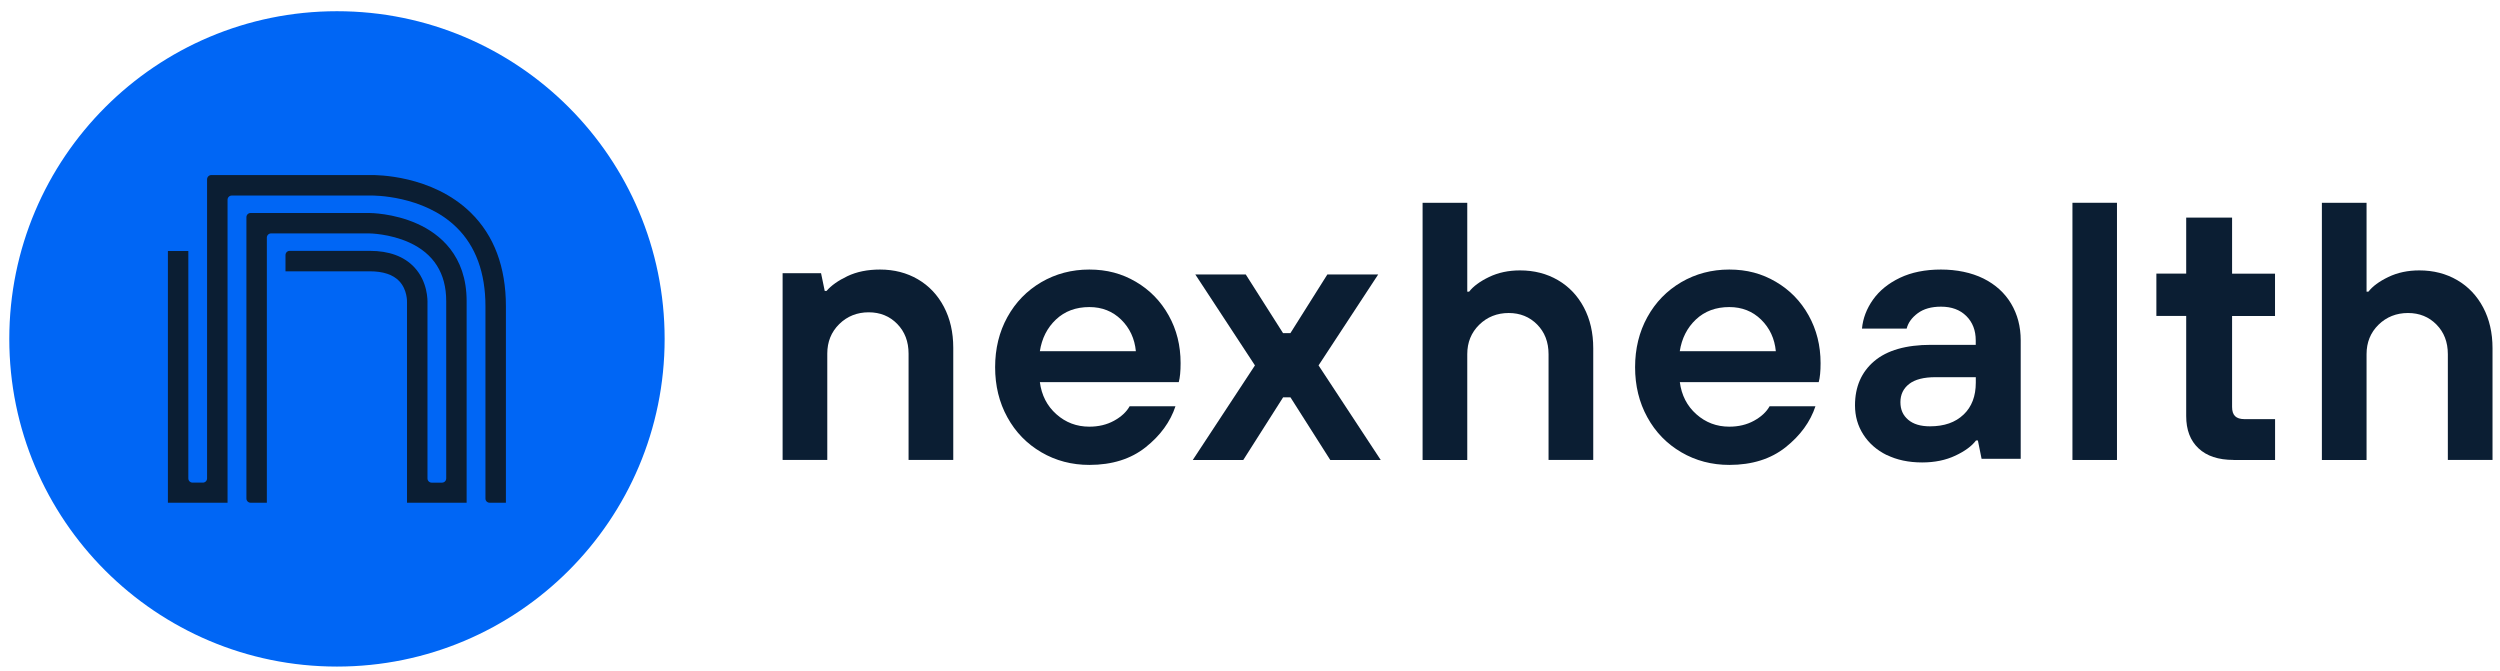
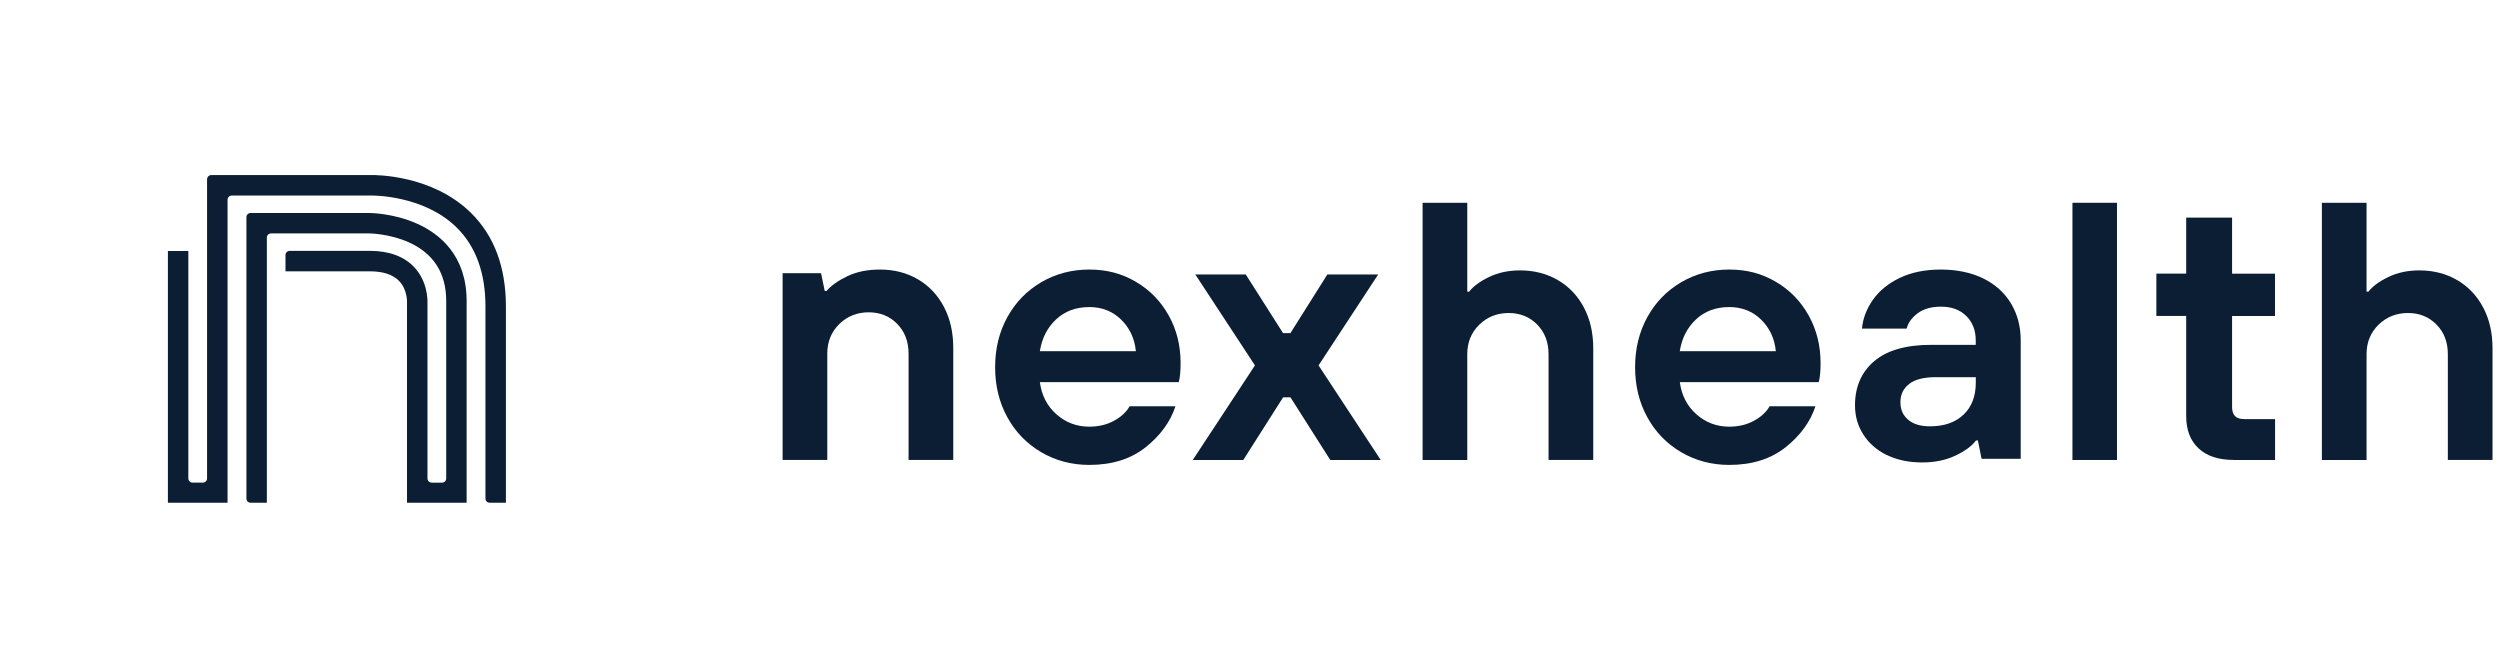
<svg xmlns="http://www.w3.org/2000/svg" fill="none" height="37" viewBox="0 0 138 37" width="138">
  <g clip-path="url(#clip0_233_6181)">
-     <path d="M18.601 36.795C28.59 36.795 36.688 28.697 36.688 18.707C36.688 8.717 28.59 0.619 18.601 0.619C8.611 0.619 0.513 8.717 0.513 18.707C0.513 28.697 8.611 36.795 18.601 36.795Z" fill="#0066F5" />
    <path d="M12.561 27.751H9.268V13.856H10.396V26.408C10.396 26.538 10.5 26.641 10.629 26.641H11.197C11.327 26.641 11.43 26.538 11.43 26.408V9.898C11.432 9.769 11.536 9.663 11.665 9.663H20.496C20.715 9.66 23.836 9.639 25.981 11.735C27.272 12.995 27.926 14.736 27.926 16.911V27.751H27.03C26.901 27.751 26.797 27.652 26.797 27.523V16.911C26.797 15.056 26.259 13.587 25.199 12.55C23.368 10.756 20.544 10.794 20.515 10.794H12.794C12.665 10.794 12.561 10.898 12.561 11.027V27.751Z" fill="#0B1E33" />
    <path d="M25.758 27.751H22.467V16.699C22.47 16.654 22.487 15.991 22.04 15.52C21.698 15.159 21.151 14.976 20.413 14.976H15.759V14.08C15.759 13.951 15.863 13.847 15.992 13.847H20.413C21.481 13.847 22.31 14.154 22.874 14.758C23.611 15.549 23.604 16.569 23.597 16.75V26.409C23.597 26.539 23.701 26.642 23.83 26.642H24.398C24.528 26.642 24.631 26.539 24.631 26.409V16.617C24.631 15.088 23.942 14.001 22.586 13.384C21.505 12.893 20.389 12.884 20.376 12.884H14.963C14.834 12.884 14.73 12.988 14.73 13.117V27.751H13.835C13.705 27.751 13.602 27.647 13.602 27.517V11.99C13.602 11.86 13.705 11.757 13.835 11.757H20.376C20.43 11.757 21.716 11.764 23.015 12.344C24.267 12.901 25.758 14.097 25.758 16.621V27.751Z" fill="#0B1E33" />
    <path d="M43.2 25.39V15.08H45.322L45.525 16.059H45.626C45.881 15.762 46.265 15.489 46.778 15.244C47.291 15 47.89 14.879 48.578 14.879C49.358 14.879 50.055 15.059 50.669 15.418C51.284 15.777 51.76 16.285 52.103 16.935C52.447 17.589 52.62 18.341 52.62 19.196V25.39H50.153V19.521C50.153 18.855 49.944 18.307 49.527 17.88C49.109 17.453 48.584 17.239 47.951 17.239C47.319 17.239 46.763 17.456 46.324 17.892C45.884 18.326 45.666 18.871 45.666 19.521V25.39H43.2Z" fill="#0B1E33" />
    <path d="M57.48 24.963C56.683 24.499 56.059 23.857 55.607 23.035C55.155 22.216 54.931 21.294 54.931 20.27C54.931 19.245 55.155 18.323 55.607 17.504C56.059 16.685 56.683 16.044 57.48 15.576C58.276 15.113 59.158 14.879 60.13 14.879C61.101 14.879 61.931 15.103 62.7 15.555C63.469 16.006 64.071 16.623 64.511 17.411C64.951 18.196 65.169 19.074 65.169 20.045C65.169 20.497 65.135 20.846 65.068 21.092H57.4C57.495 21.817 57.796 22.406 58.31 22.864C58.823 23.322 59.429 23.552 60.13 23.552C60.643 23.552 61.098 23.443 61.495 23.225C61.892 23.007 62.181 22.739 62.356 22.425H64.886C64.603 23.284 64.053 24.041 63.238 24.689C62.423 25.336 61.387 25.663 60.133 25.663C59.161 25.663 58.279 25.43 57.483 24.966L57.48 24.963ZM62.7 19.388C62.633 18.691 62.362 18.111 61.892 17.647C61.418 17.183 60.834 16.95 60.133 16.95C59.392 16.95 58.777 17.177 58.291 17.635C57.805 18.093 57.51 18.678 57.4 19.388H62.7Z" fill="#0B1E33" />
    <path d="M68.626 25.391H65.841L69.273 20.17L65.982 15.152H68.767L70.825 18.39H71.23L73.269 15.152H76.075L72.784 20.17L76.216 25.391H73.431L71.233 21.932H70.828L68.629 25.391H68.626Z" fill="#0B1E33" />
    <path d="M78.527 25.391V11.193H80.993V16.1H81.095C81.325 15.805 81.691 15.533 82.197 15.29C82.704 15.046 83.272 14.926 83.905 14.926C84.685 14.926 85.382 15.105 85.996 15.462C86.61 15.82 87.087 16.325 87.431 16.973C87.775 17.623 87.947 18.372 87.947 19.223V25.388H85.48V19.55C85.48 18.887 85.272 18.341 84.854 17.916C84.436 17.491 83.911 17.278 83.279 17.278C82.646 17.278 82.09 17.494 81.651 17.928C81.212 18.36 80.993 18.902 80.993 19.55V25.391H78.527Z" fill="#0B1E33" />
    <path d="M92.806 24.963C92.01 24.499 91.385 23.857 90.934 23.035C90.482 22.216 90.257 21.294 90.257 20.27C90.257 19.245 90.482 18.323 90.934 17.504C91.385 16.685 92.01 16.044 92.806 15.576C93.602 15.113 94.485 14.879 95.457 14.879C96.427 14.879 97.258 15.103 98.026 15.555C98.796 16.006 99.398 16.623 99.837 17.411C100.274 18.196 100.496 19.074 100.496 20.045C100.496 20.497 100.462 20.846 100.394 21.092H92.726C92.821 21.817 93.122 22.406 93.636 22.864C94.15 23.322 94.755 23.552 95.457 23.552C95.969 23.552 96.424 23.443 96.821 23.225C97.218 23.007 97.507 22.739 97.682 22.425H100.213C99.93 23.284 99.379 24.041 98.565 24.689C97.747 25.336 96.714 25.663 95.459 25.663C94.488 25.663 93.605 25.43 92.809 24.966L92.806 24.963ZM98.026 19.388C97.959 18.691 97.689 18.111 97.218 17.647C96.744 17.183 96.16 16.95 95.457 16.95C94.715 16.95 94.101 17.177 93.614 17.635C93.129 18.093 92.834 18.678 92.723 19.388H98.023H98.026Z" fill="#0B1E33" />
    <path d="M104.15 25.121C103.592 24.844 103.162 24.465 102.855 23.985C102.548 23.506 102.396 22.97 102.396 22.376C102.396 21.352 102.75 20.537 103.456 19.937C104.163 19.337 105.21 19.035 106.595 19.035H109.061V18.792C109.061 18.238 108.888 17.789 108.541 17.445C108.194 17.1 107.729 16.928 107.143 16.928C106.614 16.928 106.186 17.048 105.858 17.291C105.532 17.534 105.328 17.817 105.247 18.14H102.781C102.833 17.574 103.038 17.039 103.391 16.54C103.744 16.042 104.24 15.639 104.879 15.334C105.517 15.03 106.273 14.879 107.141 14.879C108.008 14.879 108.82 15.045 109.486 15.374C110.152 15.707 110.66 16.168 111.014 16.762C111.367 17.356 111.543 18.029 111.543 18.786V25.324H109.383L109.179 24.312H109.077C108.844 24.622 108.467 24.902 107.936 25.151C107.407 25.401 106.793 25.527 106.102 25.527C105.356 25.527 104.702 25.388 104.144 25.111L104.15 25.121ZM108.392 22.884C108.842 22.453 109.064 21.866 109.064 21.124V20.82H106.843C106.189 20.82 105.706 20.946 105.384 21.195C105.065 21.444 104.903 21.78 104.903 22.198C104.903 22.616 105.046 22.927 105.331 23.17C105.616 23.413 106.015 23.533 106.533 23.533C107.32 23.533 107.94 23.318 108.389 22.884H108.392Z" fill="#0B1E33" />
    <path d="M116.857 25.391H114.399V11.193H116.857V25.391Z" fill="#0B1E33" />
    <path d="M123.295 25.388C122.457 25.388 121.811 25.175 121.358 24.748C120.903 24.322 120.678 23.729 120.678 22.969V17.44H119.032V15.102H120.678V12.013H123.211V15.105H125.581V17.443H123.211V22.462C123.211 22.694 123.264 22.861 123.377 22.972C123.486 23.08 123.659 23.136 123.894 23.136H125.584V25.391H123.299L123.295 25.388Z" fill="#0B1E33" />
    <path d="M128.168 25.391V11.193H130.634V16.1H130.736C130.966 15.805 131.331 15.533 131.838 15.29C132.345 15.046 132.913 14.926 133.546 14.926C134.326 14.926 135.023 15.105 135.637 15.462C136.251 15.82 136.727 16.325 137.072 16.973C137.415 17.623 137.587 18.372 137.587 19.223V25.388H135.121V19.55C135.121 18.887 134.913 18.341 134.494 17.916C134.077 17.491 133.552 17.278 132.919 17.278C132.286 17.278 131.731 17.494 131.291 17.928C130.852 18.36 130.634 18.902 130.634 19.55V25.391H128.168Z" fill="#0B1E33" />
  </g>
  <defs>
    <clipPath id="clip0_233_6181">
      <rect fill="#0B1E33" height="36.176" transform="translate(0.513184 0.619141)" width="137.106" />
    </clipPath>
  </defs>
</svg>
